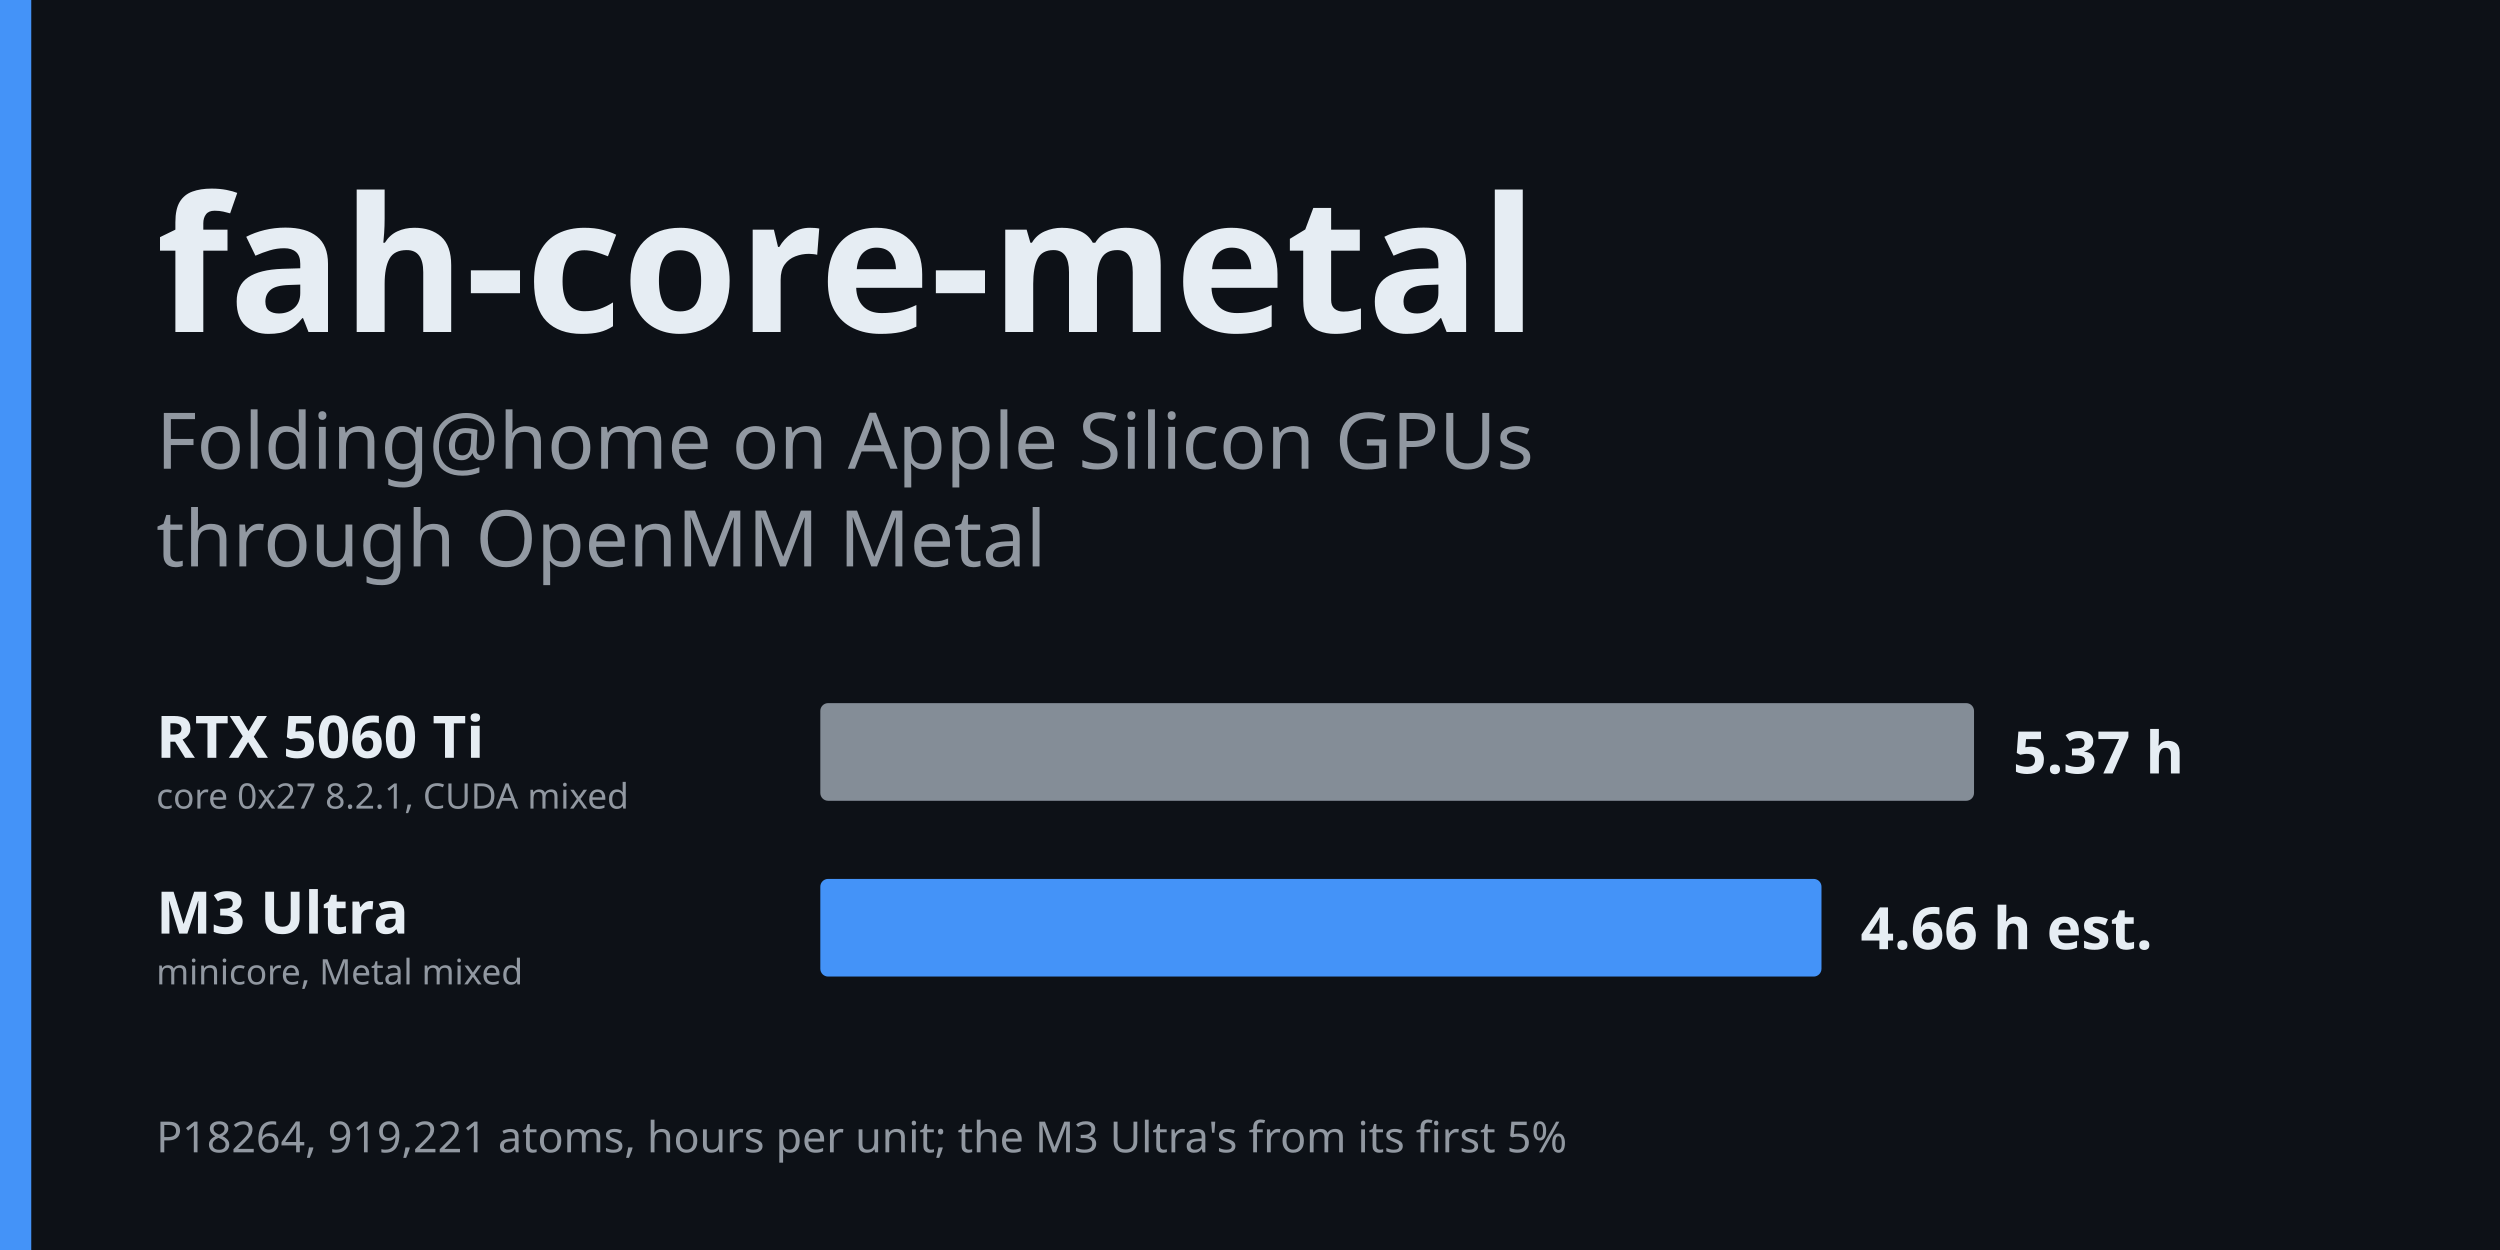
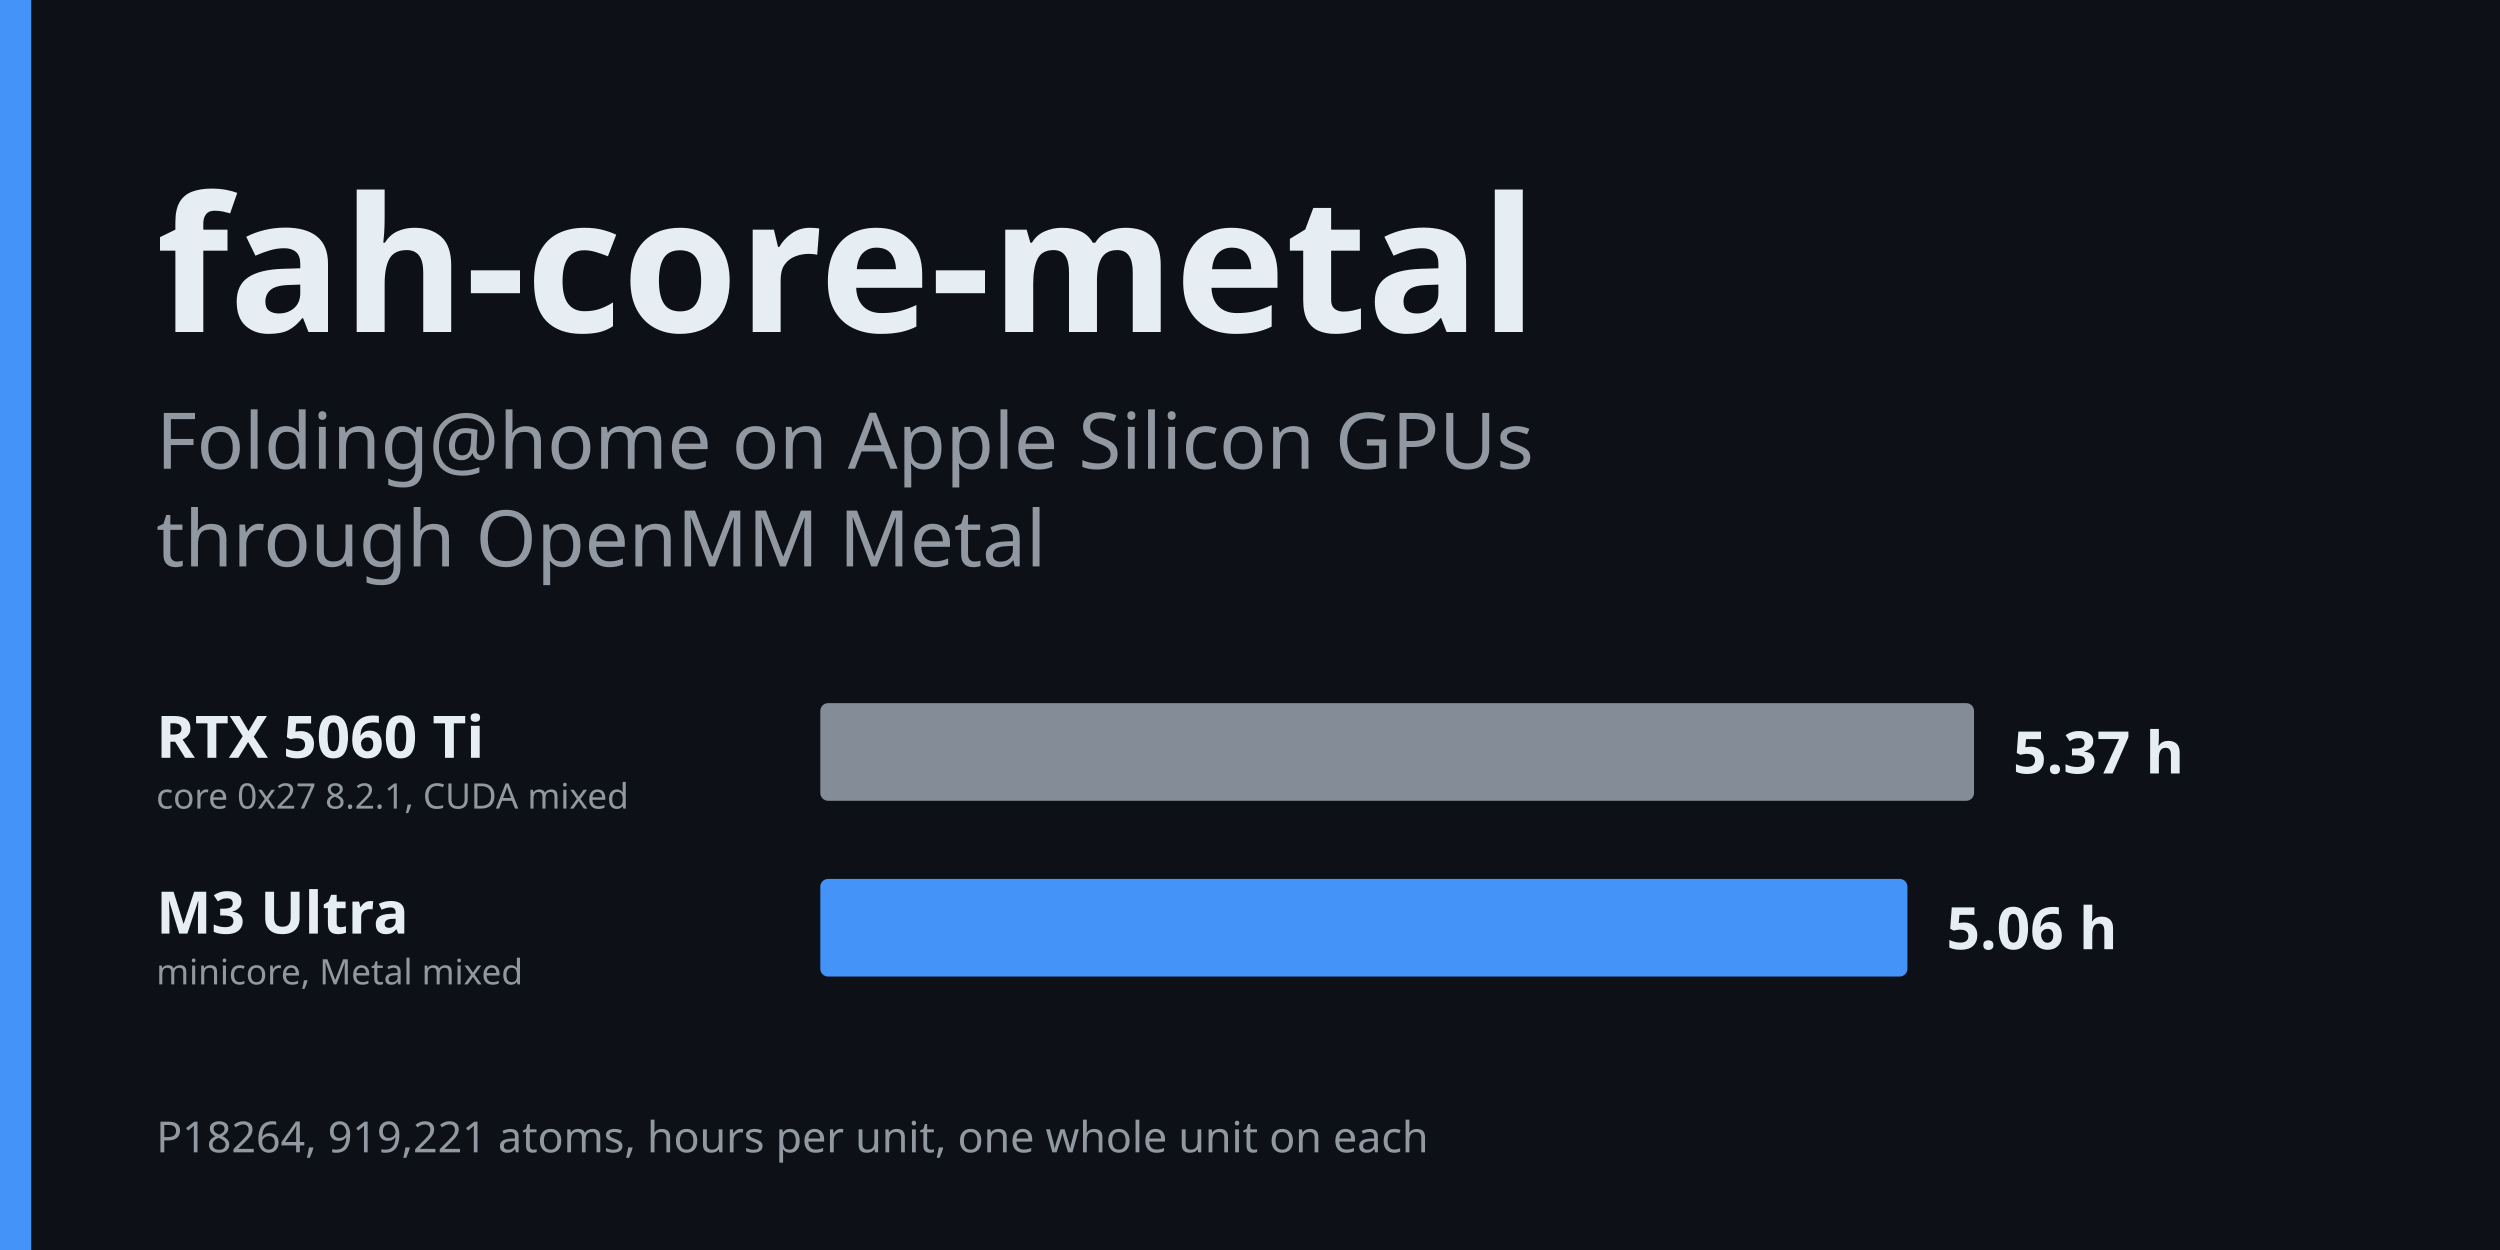
<svg xmlns="http://www.w3.org/2000/svg" width="1280" height="640" viewBox="0 0 1280 640" role="img" aria-label="fah-core-metal: Folding@home on Apple Silicon GPUs through OpenMM Metal" font-family="-apple-system, BlinkMacSystemFont, 'Segoe UI', Helvetica, Arial, sans-serif">
  <style>@font-face { font-family: InterCard; font-weight: 400; src: url('fonts/Inter-Regular.woff2'); } @font-face { font-family: InterCard; font-weight: 600; src: url('fonts/Inter-SemiBold.woff2'); } text { font-family: InterCard; }</style>
  <rect x="0.0" y="0.0" width="1280.0" height="640.0" rx="0" fill="#0d1117" />
  <rect x="0.0" y="0.0" width="16.0" height="640.0" rx="0" fill="#4493f8" />
  <text x="80.0" y="170.0" font-size="96" fill="#e6edf3" text-anchor="start" font-weight="600">fah-core-metal</text>
  <text x="80.0" y="240.0" font-size="40" fill="#9198a1" text-anchor="start" font-weight="normal">Folding@home on Apple Silicon GPUs</text>
  <text x="80.0" y="290.0" font-size="40" fill="#9198a1" text-anchor="start" font-weight="normal">through OpenMM Metal</text>
  <text x="80.0" y="388.0" font-size="30" fill="#e6edf3" text-anchor="start" font-weight="600">RTX 5060 Ti</text>
  <text x="80.0" y="414.0" font-size="18" fill="#9198a1" text-anchor="start" font-weight="normal">core 0x27 8.2.1, CUDA mixed</text>
  <rect x="420.0" y="360.0" width="590.7" height="50.0" rx="4" fill="#848d97" />
  <text x="1030.7" y="396.0" font-size="30" fill="#e6edf3" text-anchor="start" font-weight="600">5.37 h</text>
  <text x="80.0" y="478.0" font-size="30" fill="#e6edf3" text-anchor="start" font-weight="600">M3 Ultra</text>
  <text x="80.0" y="504.0" font-size="18" fill="#9198a1" text-anchor="start" font-weight="normal">minicore, Metal mixed</text>
-   <rect x="420.0" y="450.0" width="512.6" height="50.0" rx="4" fill="#4493f8" />
-   <text x="952.6" y="486.0" font-size="30" fill="#e6edf3" text-anchor="start" font-weight="600">4.66 h est.</text>
-   <text x="80.0" y="590.0" font-size="22" fill="#9198a1" text-anchor="start" font-weight="normal">P18264, 919,221 atoms, hours per unit; the M3 Ultra's from its first 5%</text>
+   <rect x="420.0" y="450.0" width="556.6" height="50.0" rx="4" fill="#4493f8" />
+   <text x="996.6" y="486.0" font-size="30" fill="#e6edf3" text-anchor="start" font-weight="600">5.06 h</text>
+   <text x="80.0" y="590.0" font-size="22" fill="#9198a1" text-anchor="start" font-weight="normal">P18264, 919,221 atoms, hours per unit, one whole unit on each</text>
</svg>
